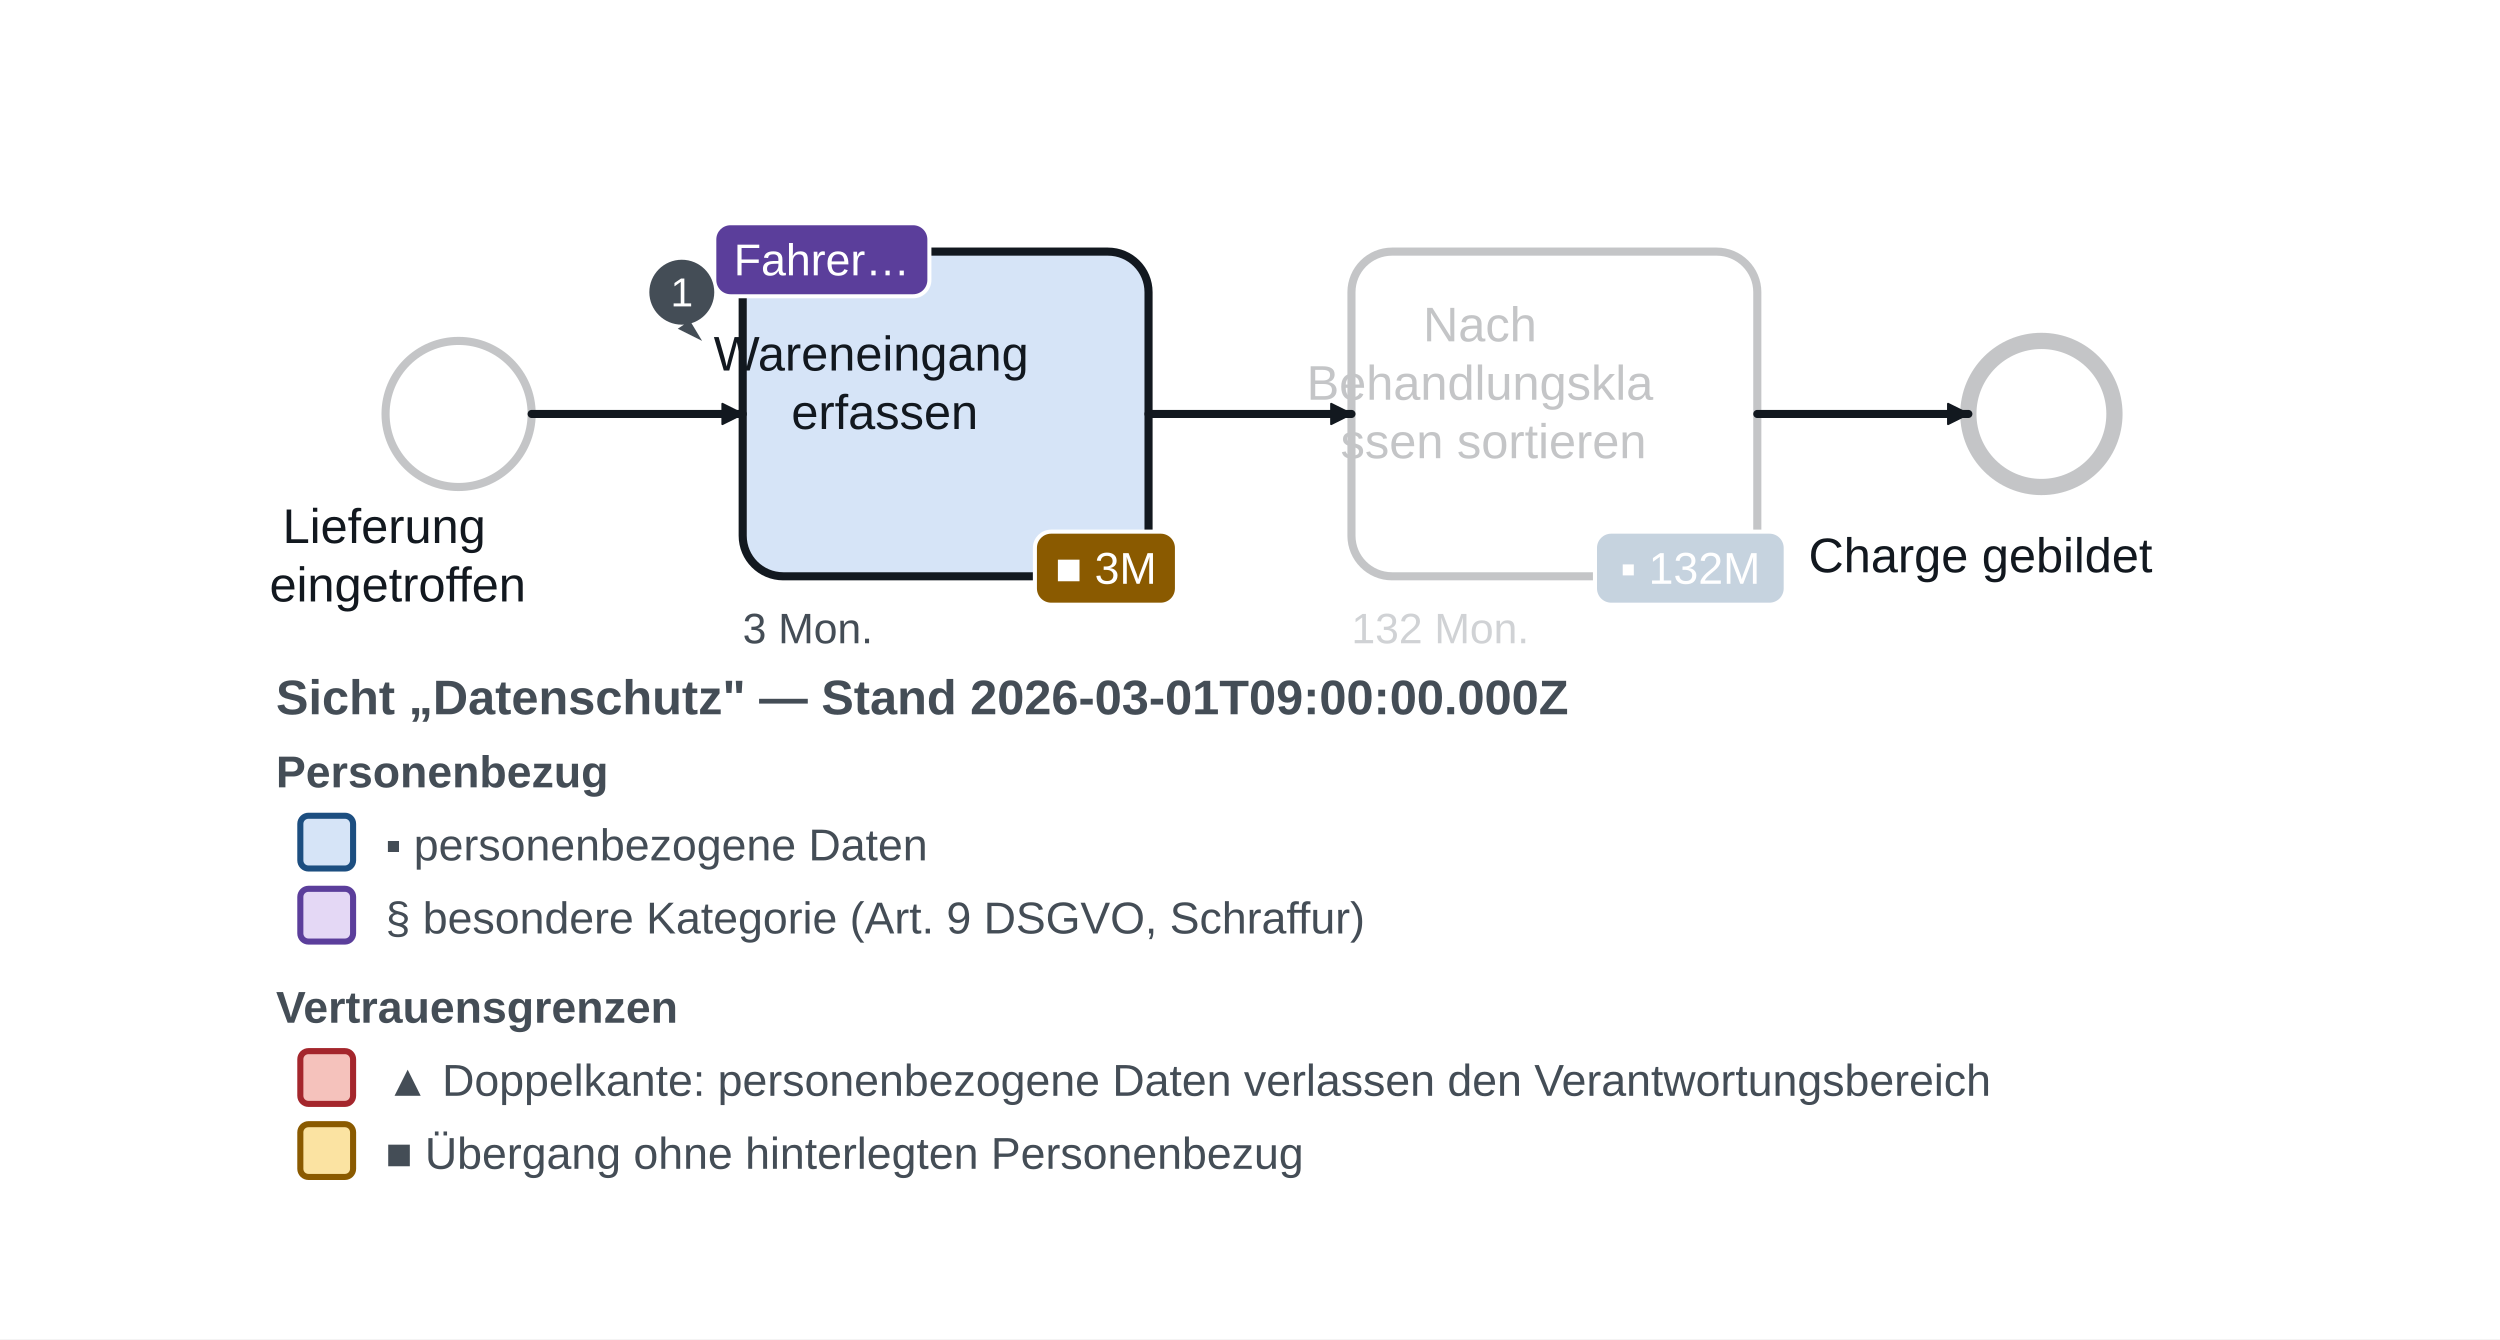
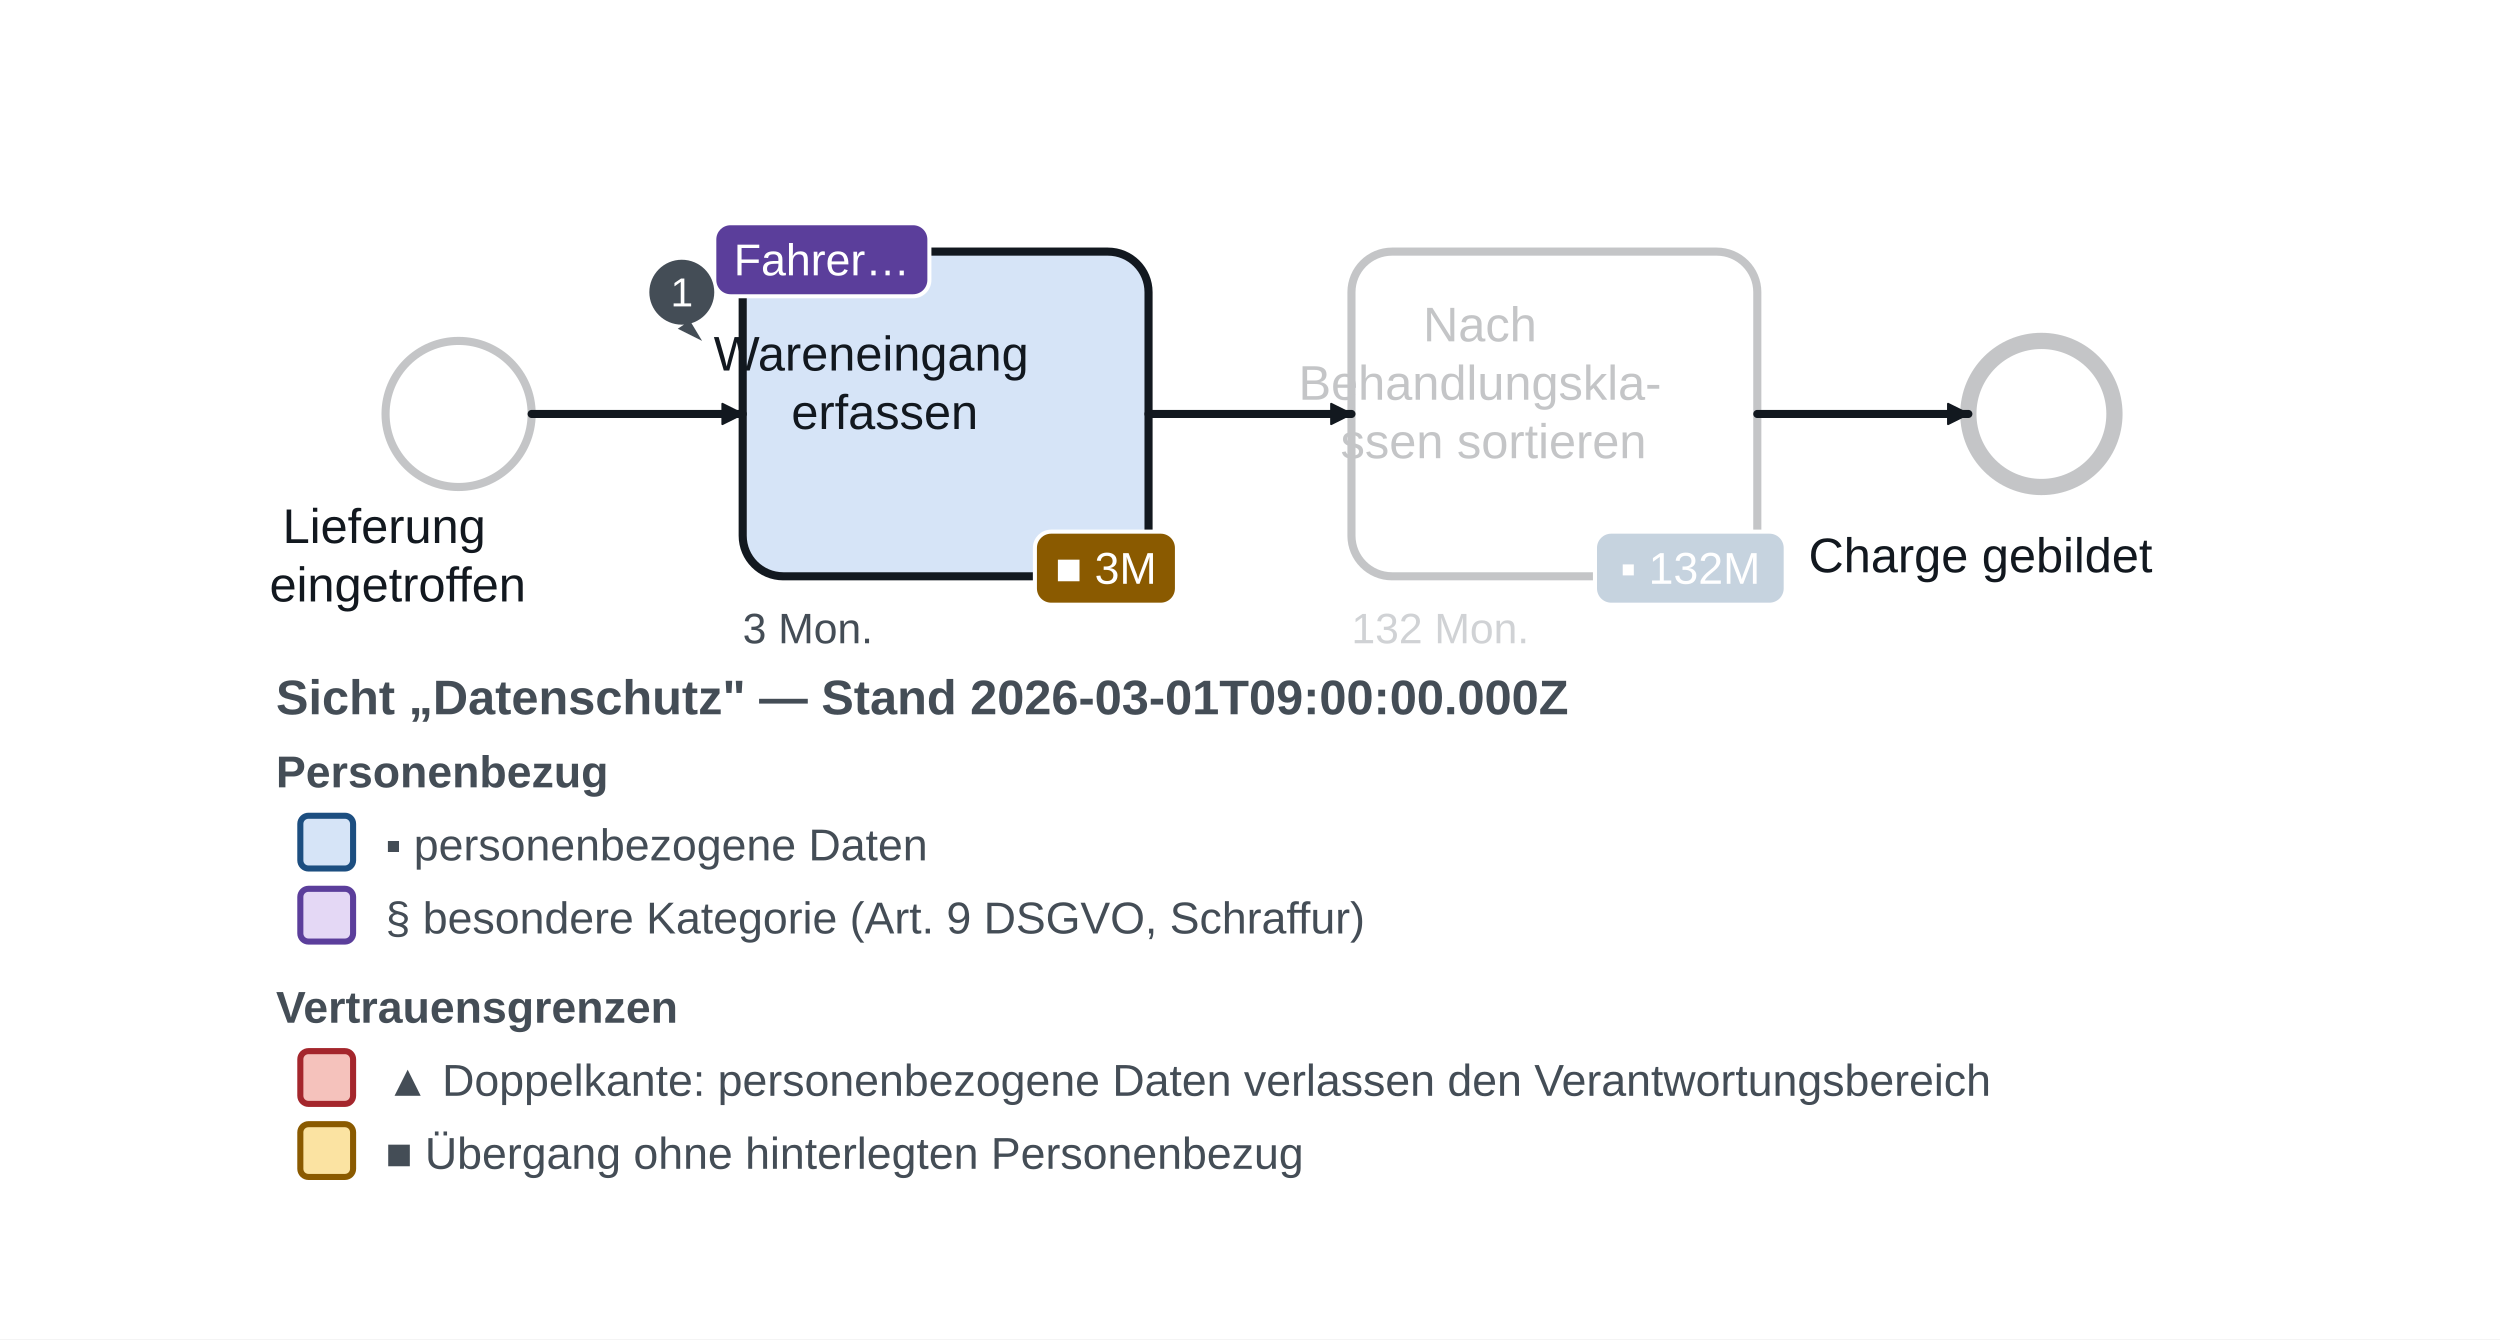
<svg xmlns="http://www.w3.org/2000/svg" version="1.1" width="616" height="330" viewBox="57 18 616 330" role="img" class="arctos-bpmn" aria-labelledby="arctos-bpmn-title">
  <defs id="arctos-grc-defs" data-grc="defs" />
  <defs>
    <marker id="arctos-sequenceflow-end-d8-0" viewBox="0 0 20 20" refX="11" refY="10" markerWidth="10" markerHeight="10" orient="auto" markerUnits="userSpaceOnUse">
-       <path d="M 1 5 L 11 10 L 1 15 z" fill="#12181f" stroke="#12181f" stroke-width="1" stroke-linejoin="round" />
+       <path d="M 1 5 L 11 10 L 1 15 z" fill="#12181f" stroke="#12181f" stroke-width="1" stroke-linejoin="round" stroke-dasharray="10000 1" />
    </marker>
  </defs>
  <rect x="57" y="18" width="616" height="330" fill="#ffffff" aria-hidden="true" />
  <g class="arctos-bpmn-layer">
    <g class="djs-element djs-shape" data-element-id="Task_WE_Annahme" role="button" aria-label="Aufgabe „Wareneingang erfassen“ Verarbeitet personenbezogene Daten: Fahrerdaten, Lieferscheindaten. Zweck: Wareneingangserfassung mit Fahrerdaten. Rechtsgrundlage: Art. 6 Abs. 1 lit. f DSGVO. Verarbeitet personenbezogene Daten: Fahrerdaten, Lieferscheindaten. Zweck: Wareneingangserfassung mit Fahrerdaten. Rechtsgrundlage: Art. 6 Abs. 1 lit. f DSGVO. Aufbewahrung 3 Monate (Löschkonzept Ziffer 7.1), kürzer als 12 Monate — Löschung ist zeitnah zu steuern. Aufbewahrung 3 Monate (Löschkonzept Ziffer 7.1), kürzer als 12 Monate — Löschung ist zeitnah zu steuern. Kommentare: 1 offen von 1." tabindex="-1" data-grc-base-label="Aufgabe „Wareneingang erfassen“">
      <g class="djs-visual" data-bpmn-type="bpmn:Task" aria-hidden="true">
        <rect x="240" y="80" width="100" height="80" rx="10" ry="10" class="bpmn-outline bpmn-activity" fill="#D6E4F7" stroke="#12181f" stroke-width="2" data-border="thin" data-grc-base-fill="#ffffff" data-grc-interactive="shape.activate" style="cursor: pointer;" />
        <text font-family="Arial, &quot;Helvetica Neue&quot;, Helvetica, &quot;Liberation Sans&quot;, sans-serif" font-size="12" fill="#12181f" text-anchor="middle" dominant-baseline="alphabetic" class="djs-label" xml:space="preserve">
          <tspan x="290" y="109.3">Wareneingang</tspan>
          <tspan x="290" y="123.7">erfassen</tspan>
        </text>
      </g>
      <g class="arctos-grc-badge arctos-grc-badge-tl" aria-hidden="true" data-grc="badge" data-grc-interactive="badge.activate" style="cursor: pointer;">
        <rect x="233" y="73" width="53" height="18" rx="4" ry="4" fill="#5B3E9B" stroke="#ffffff" stroke-width="1" />
        <text x="259.5" y="85.85" text-anchor="middle" font-family="Arial, &quot;Helvetica Neue&quot;, Helvetica, &quot;Liberation Sans&quot;, sans-serif" font-size="11" fill="#FFFFFF">Fahrer…</text>
      </g>
      <g class="arctos-grc-badge arctos-grc-badge-br" aria-hidden="true" data-grc="badge" data-grc-interactive="badge.activate" style="cursor: pointer;">
        <rect x="312" y="149" width="35" height="18" rx="4" ry="4" fill="#8A5A00" stroke="#ffffff" stroke-width="1" />
        <text x="329.5" y="161.85" text-anchor="middle" font-family="Arial, &quot;Helvetica Neue&quot;, Helvetica, &quot;Liberation Sans&quot;, sans-serif" font-size="11" fill="#FFFFFF">■ 3M</text>
      </g>
      <text x="240" y="176.5" font-family="Arial, &quot;Helvetica Neue&quot;, Helvetica, &quot;Liberation Sans&quot;, sans-serif" font-size="10.5" fill="#444D56" class="arctos-grc-gutter" aria-hidden="true" data-grc="gutter">3 Mon.</text>
      <g class="arctos-grc-pin" aria-hidden="true" data-grc="pin" data-grc-interactive="pin.open" style="cursor: pointer;">
        <path d="M 225 82 a 8 8 0 1 1 -0.01 0 z M 227 97 l 3 5 l -6 -3 z" fill="#444D56" />
        <text x="225" y="93.5" text-anchor="middle" font-family="Arial, &quot;Helvetica Neue&quot;, Helvetica, &quot;Liberation Sans&quot;, sans-serif" font-size="10" fill="#FFFFFF">1</text>
      </g>
    </g>
    <g class="djs-element djs-shape" data-element-id="Task_WE_Sortierung" role="button" aria-label="Aufgabe „Nach Behandlungsklassen sortieren“ Aufbewahrung 132 Monate (§ 257 HGB). Aufbewahrung 132 Monate (§ 257 HGB). Vom aktiven Filter nicht erfasst (abgeblendet)." tabindex="-1" opacity="0.25" data-grc-dimmed="true" data-grc-base-label="Aufgabe „Nach Behandlungsklassen sortieren“">
      <g class="djs-visual" data-bpmn-type="bpmn:Task" aria-hidden="true">
        <rect x="390" y="80" width="100" height="80" rx="10" ry="10" class="bpmn-outline bpmn-activity" fill="#ffffff" stroke="#12181f" stroke-width="2" data-border="thin" />
        <text font-family="Arial, &quot;Helvetica Neue&quot;, Helvetica, &quot;Liberation Sans&quot;, sans-serif" font-size="12" fill="#12181f" text-anchor="middle" dominant-baseline="alphabetic" class="djs-label" xml:space="preserve">
          <tspan x="440" y="102.1">Nach</tspan>
-           <tspan x="440" y="116.5">Behandlungskla</tspan>
+           <tspan x="440" y="116.5">Behandlungskla-</tspan>
          <tspan x="440" y="130.9">ssen sortieren</tspan>
        </text>
      </g>
      <g class="arctos-grc-badge arctos-grc-badge-br" aria-hidden="true" data-grc="badge" data-grc-interactive="badge.activate" style="cursor: pointer;">
        <rect x="450" y="149" width="47" height="18" rx="4" ry="4" fill="#1C4E80" stroke="#ffffff" stroke-width="1" />
        <text x="473.5" y="161.85" text-anchor="middle" font-family="Arial, &quot;Helvetica Neue&quot;, Helvetica, &quot;Liberation Sans&quot;, sans-serif" font-size="11" fill="#FFFFFF">▪ 132M</text>
      </g>
      <text x="390" y="176.5" font-family="Arial, &quot;Helvetica Neue&quot;, Helvetica, &quot;Liberation Sans&quot;, sans-serif" font-size="10.5" fill="#444D56" class="arctos-grc-gutter" aria-hidden="true" data-grc="gutter">132 Mon.</text>
    </g>
    <g class="djs-element djs-shape" data-element-id="Start_1406" role="button" aria-label="Startereignis „Lieferung eingetroffen“ Vom aktiven Filter nicht erfasst (abgeblendet)." tabindex="-1" opacity="0.25" data-grc-dimmed="true" data-grc-base-label="Startereignis „Lieferung eingetroffen“">
      <g class="djs-visual" data-bpmn-type="bpmn:StartEvent" aria-hidden="true">
        <circle cx="170" cy="120" r="18" class="bpmn-outline bpmn-event" fill="#ffffff" stroke="#12181f" stroke-width="2" data-border="thin" />
      </g>
    </g>
    <g class="djs-element djs-shape" data-element-id="End_1406" role="button" aria-label="Endereignis „Charge gebildet“ Vom aktiven Filter nicht erfasst (abgeblendet)." tabindex="-1" opacity="0.25" data-grc-dimmed="true" data-grc-base-label="Endereignis „Charge gebildet“">
      <g class="djs-visual" data-bpmn-type="bpmn:EndEvent" aria-hidden="true">
        <circle cx="560" cy="120" r="18" class="bpmn-outline bpmn-event" fill="#ffffff" stroke="#12181f" stroke-width="4" data-border="thick" />
      </g>
    </g>
    <g class="djs-element djs-connection" data-element-id="Flow_1406_1" role="img" aria-label="Sequenzfluss von Lieferung eingetroffen nach Wareneingang erfassen" tabindex="-1">
      <g class="djs-visual" data-bpmn-type="bpmn:SequenceFlow" aria-hidden="true">
        <path d="M 188 120 L 240 120" class="bpmn-outline bpmn-connection" fill="none" stroke="#12181f" stroke-width="2" stroke-linecap="round" stroke-linejoin="round" marker-end="url(#arctos-sequenceflow-end-d8-0)" />
      </g>
    </g>
    <g class="djs-element djs-connection" data-element-id="Flow_1406_2" role="img" aria-label="Sequenzfluss von Wareneingang erfassen nach Nach Behandlungsklassen sortieren" tabindex="-1">
      <g class="djs-visual" data-bpmn-type="bpmn:SequenceFlow" aria-hidden="true">
        <path d="M 340 120 L 390 120" class="bpmn-outline bpmn-connection" fill="none" stroke="#12181f" stroke-width="2" stroke-linecap="round" stroke-linejoin="round" marker-end="url(#arctos-sequenceflow-end-d8-0)" />
      </g>
    </g>
    <g class="djs-element djs-connection" data-element-id="Flow_1406_3" role="img" aria-label="Sequenzfluss von Nach Behandlungsklassen sortieren nach Charge gebildet" tabindex="-1">
      <g class="djs-visual" data-bpmn-type="bpmn:SequenceFlow" aria-hidden="true">
        <path d="M 490 120 L 542 120" class="bpmn-outline bpmn-connection" fill="none" stroke="#12181f" stroke-width="2" stroke-linecap="round" stroke-linejoin="round" marker-end="url(#arctos-sequenceflow-end-d8-0)" />
      </g>
    </g>
    <g class="djs-element djs-label-shape" data-element-id="Start_1406_label" role="button" aria-label="Beschriftung Lieferung eingetroffen" tabindex="-1">
      <g class="djs-visual" data-bpmn-type="label" aria-hidden="true">
        <text font-family="Arial, &quot;Helvetica Neue&quot;, Helvetica, &quot;Liberation Sans&quot;, sans-serif" font-size="12" fill="#12181f" text-anchor="middle" dominant-baseline="alphabetic" class="djs-label bpmn-external-label" xml:space="preserve">
          <tspan x="170" y="151.8">Lieferung</tspan>
          <tspan x="170" y="166.2">eingetroffen</tspan>
        </text>
      </g>
    </g>
    <g class="djs-element djs-label-shape" data-element-id="End_1406_label" role="button" aria-label="Beschriftung Charge gebildet" tabindex="-1">
      <g class="djs-visual" data-bpmn-type="label" aria-hidden="true">
        <text font-family="Arial, &quot;Helvetica Neue&quot;, Helvetica, &quot;Liberation Sans&quot;, sans-serif" font-size="12" fill="#12181f" text-anchor="middle" dominant-baseline="alphabetic" class="djs-label bpmn-external-label" xml:space="preserve">
          <tspan x="560" y="159">Charge gebildet</tspan>
        </text>
      </g>
    </g>
    <g class="arctos-grc-overlay" aria-hidden="true" data-grc="overlay">
      <g class="arctos-grc-legend" aria-hidden="true" data-grc="legend">
        <text x="125" y="194" font-family="Arial, &quot;Helvetica Neue&quot;, Helvetica, &quot;Liberation Sans&quot;, sans-serif" font-size="12" font-weight="bold" fill="#444D56">Sicht „Datenschutz" — Stand 2026-03-01T09:00:00.000Z</text>
        <text x="125" y="212" font-family="Arial, &quot;Helvetica Neue&quot;, Helvetica, &quot;Liberation Sans&quot;, sans-serif" font-size="11" font-weight="bold" fill="#444D56">Personenbezug</text>
        <rect x="131" y="219" width="13" height="13" rx="2" ry="2" fill="#D6E4F7" stroke="#1C4E80" stroke-width="1.5" />
        <text x="152" y="230" font-family="Arial, &quot;Helvetica Neue&quot;, Helvetica, &quot;Liberation Sans&quot;, sans-serif" font-size="11" fill="#444D56">▪ personenbezogene Daten</text>
        <rect x="131" y="237" width="13" height="13" rx="2" ry="2" fill="#E4D8F5" stroke="#5B3E9B" stroke-width="1.5" />
        <text x="152" y="248" font-family="Arial, &quot;Helvetica Neue&quot;, Helvetica, &quot;Liberation Sans&quot;, sans-serif" font-size="11" fill="#444D56">§ besondere Kategorie (Art. 9 DSGVO, Schraffur)</text>
        <text x="125" y="270" font-family="Arial, &quot;Helvetica Neue&quot;, Helvetica, &quot;Liberation Sans&quot;, sans-serif" font-size="11" font-weight="bold" fill="#444D56">Vertrauensgrenzen</text>
        <rect x="131" y="277" width="13" height="13" rx="2" ry="2" fill="#F5C2BC" stroke="#A4262C" stroke-width="1.5" />
        <text x="152" y="288" font-family="Arial, &quot;Helvetica Neue&quot;, Helvetica, &quot;Liberation Sans&quot;, sans-serif" font-size="11" fill="#444D56">▲ Doppelkante: personenbezogene Daten verlassen den Verantwortungsbereich</text>
        <rect x="131" y="295" width="13" height="13" rx="2" ry="2" fill="#FBE3A2" stroke="#8A5A00" stroke-width="1.5" />
        <text x="152" y="306" font-family="Arial, &quot;Helvetica Neue&quot;, Helvetica, &quot;Liberation Sans&quot;, sans-serif" font-size="11" fill="#444D56">■ Übergang ohne hinterlegten Personenbezug</text>
      </g>
    </g>
  </g>
</svg>
